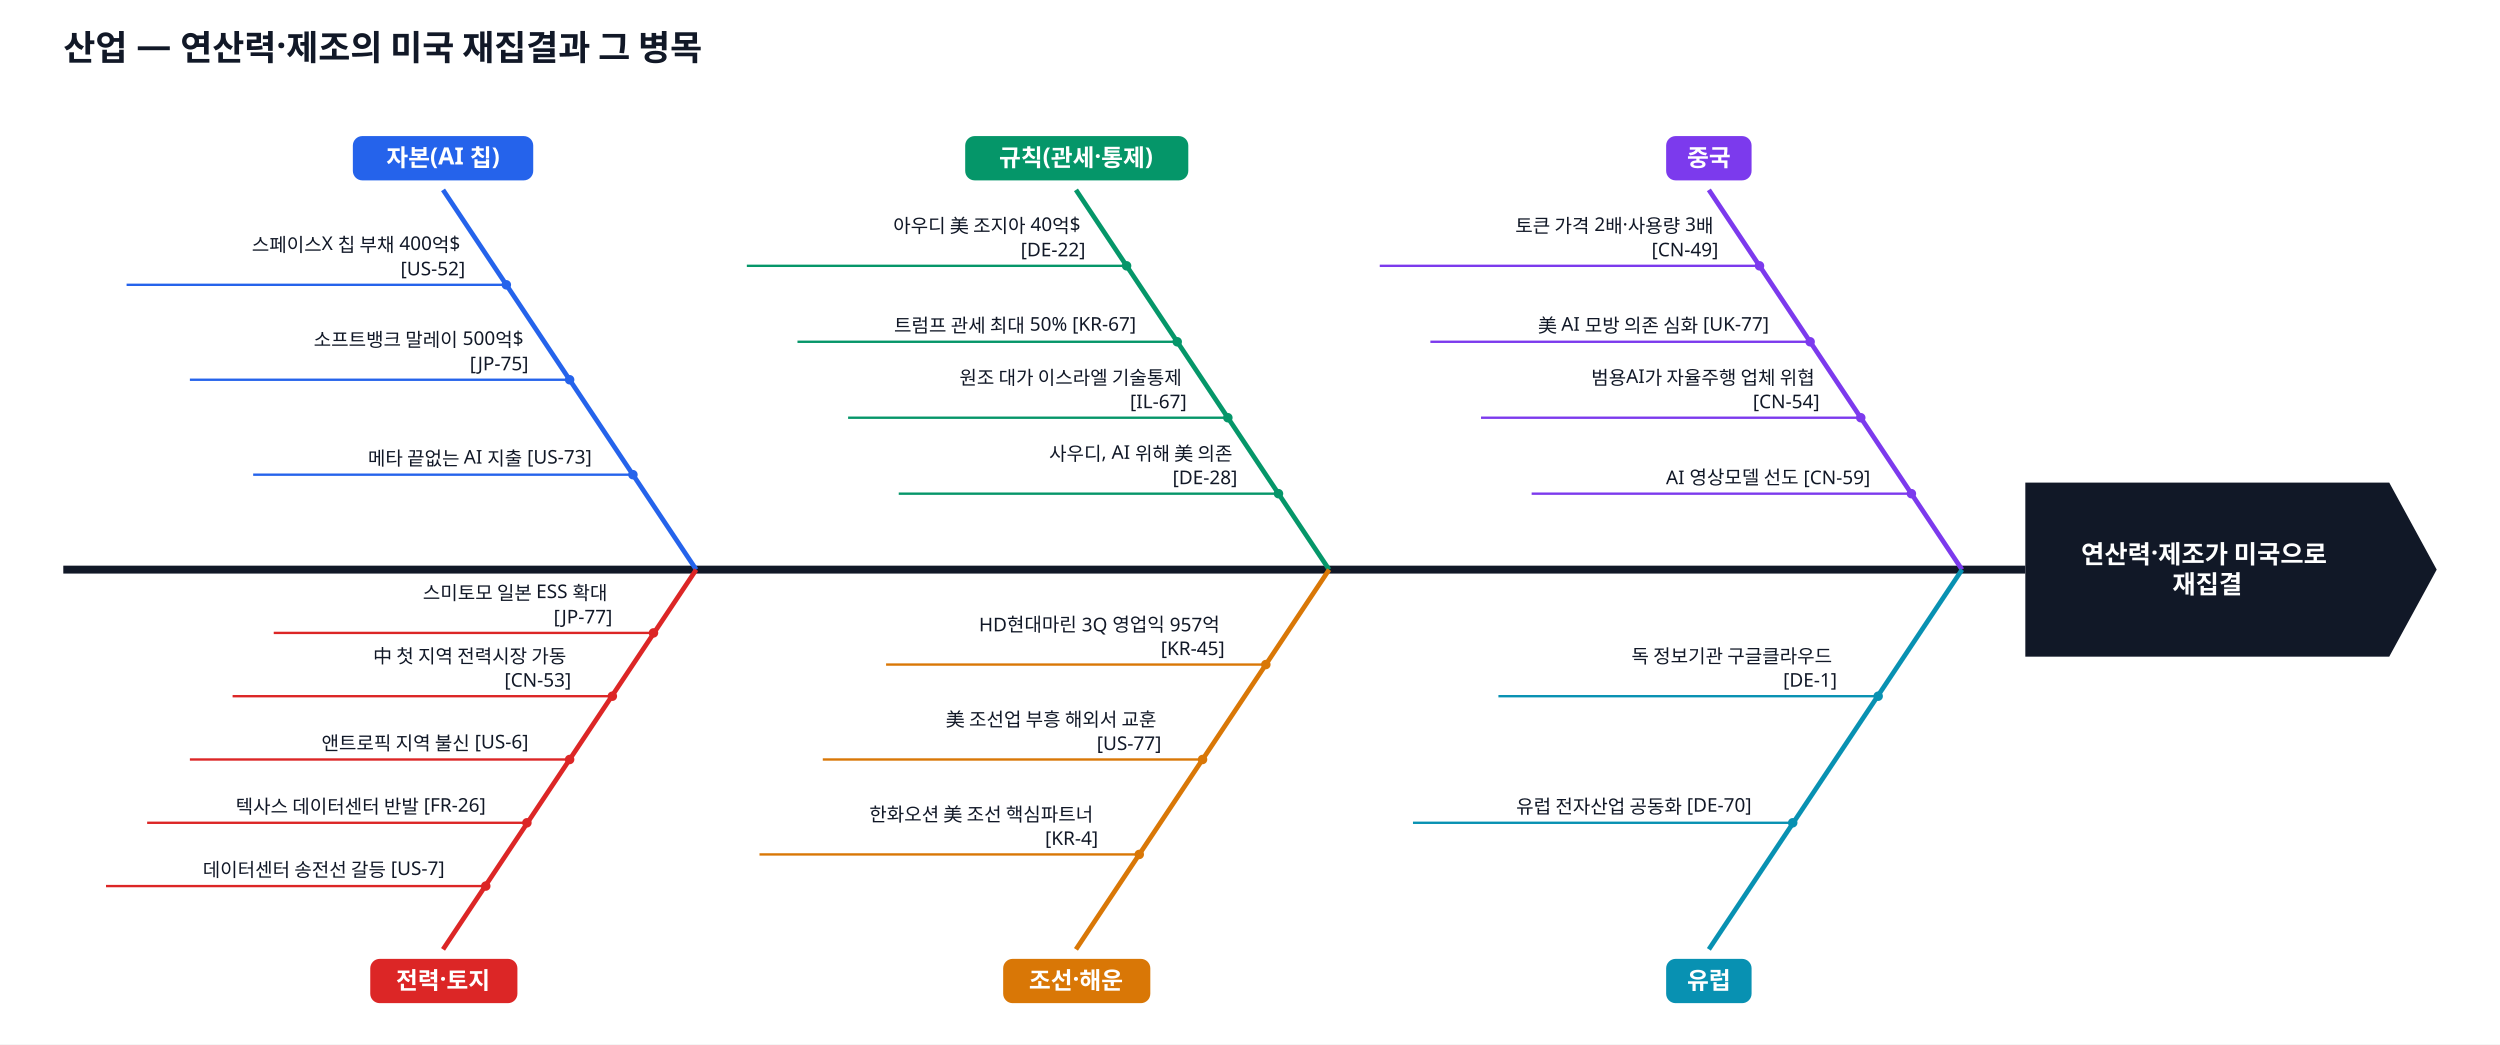
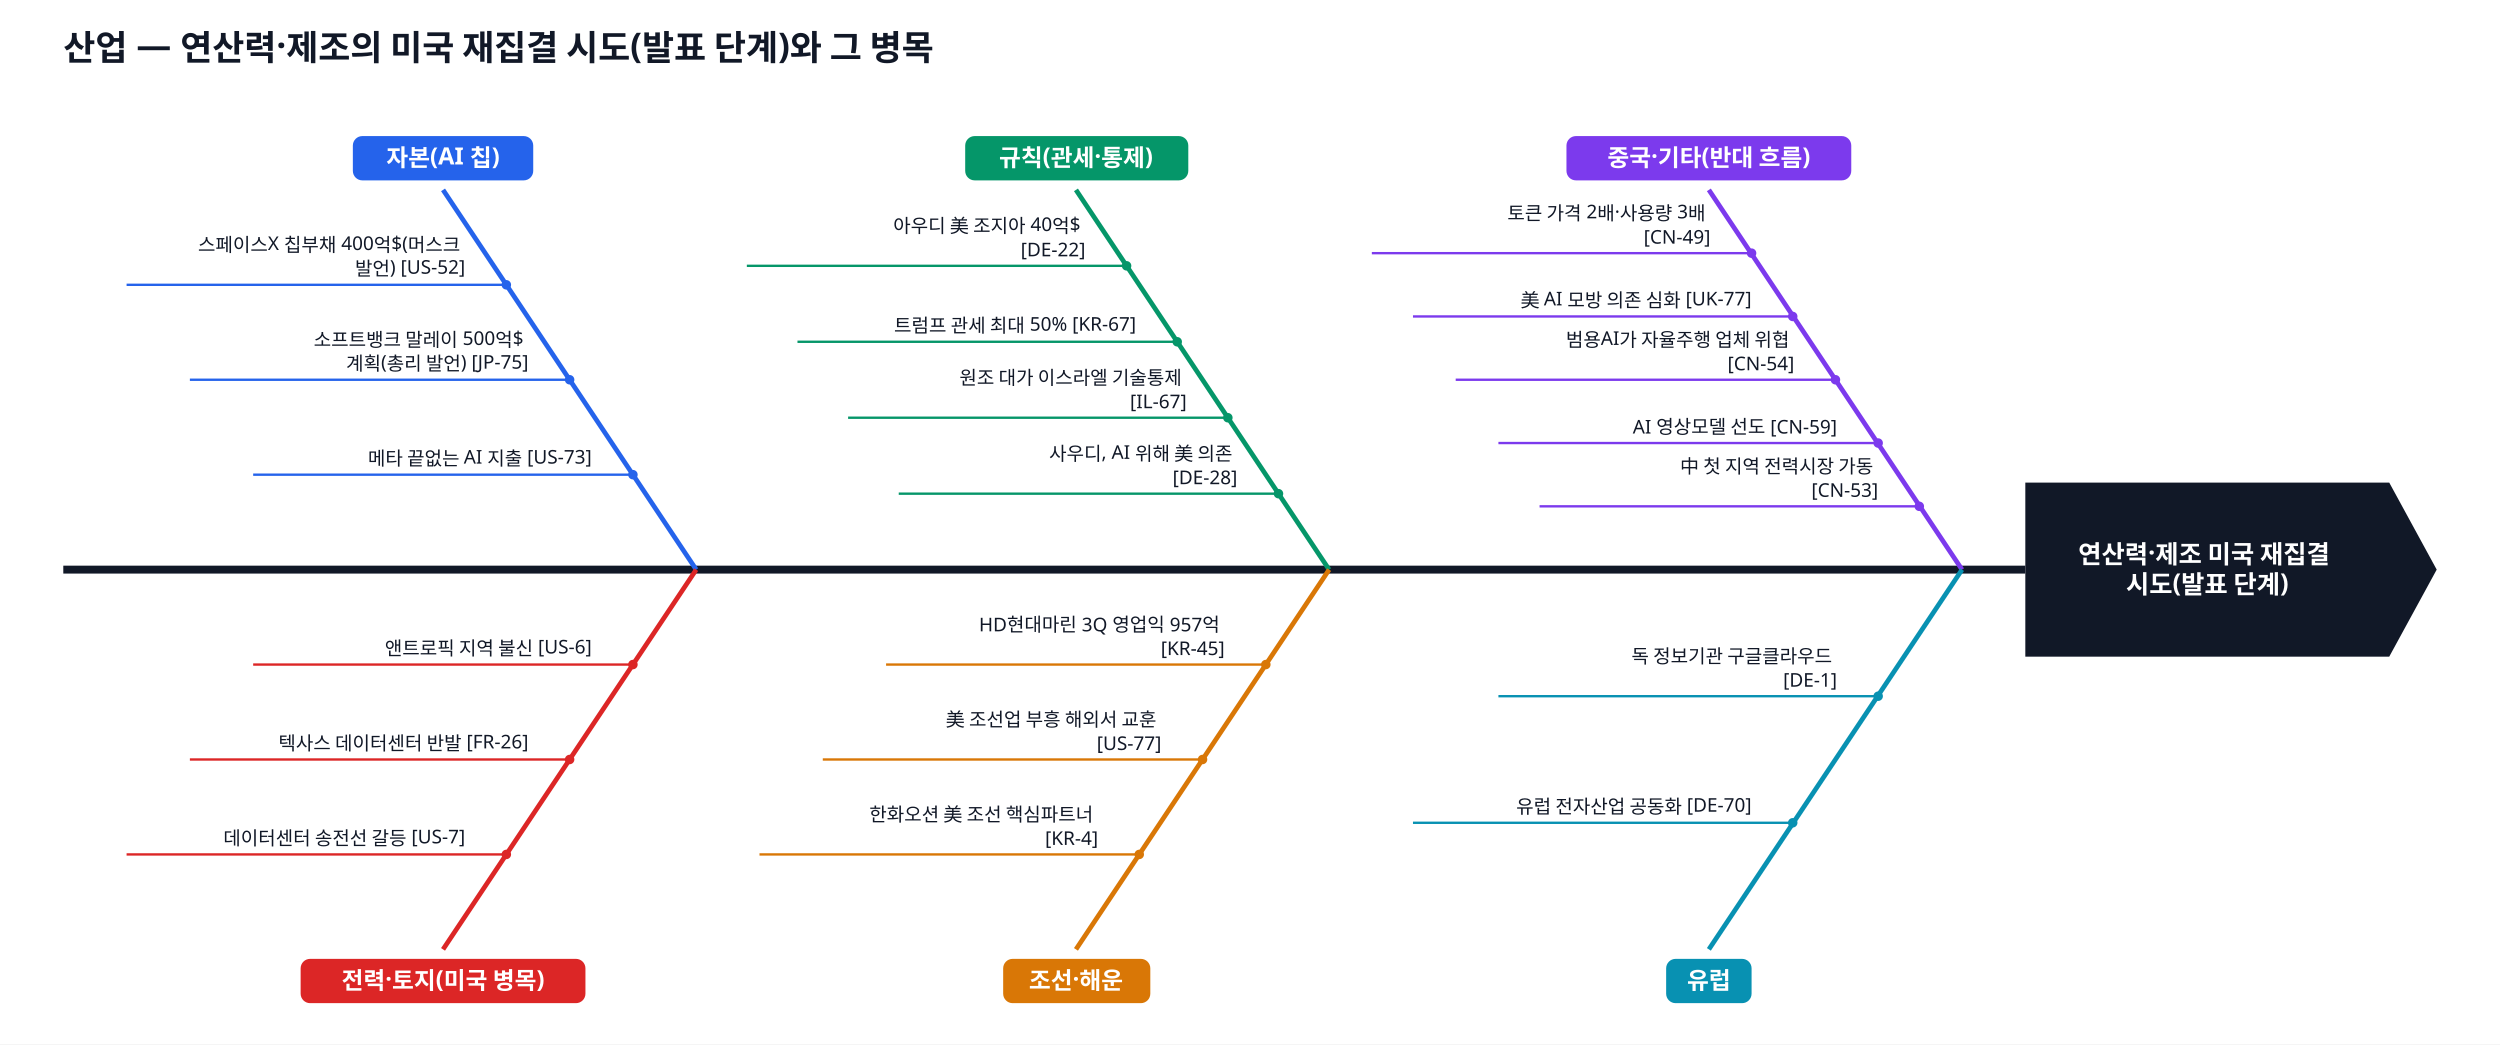
<svg xmlns="http://www.w3.org/2000/svg" width="1580" height="660" viewBox="0 0 1580 660">
  <rect width="100%" height="100%" fill="#ffffff" />
-   <text x="40" y="38" font-size="22" font-weight="700" font-family="'Noto Sans KR','Apple SD Gothic Neo','Malgun Gothic',sans-serif" fill="#111827">산업 — 연산력·제조의 미국 재집결과 그 병목</text>
+   <text x="40" y="38" font-size="22" font-weight="700" font-family="'Noto Sans KR','Apple SD Gothic Neo','Malgun Gothic',sans-serif" fill="#111827">산업 — 연산력·제조의 미국 재집결 시도(발표 단계)와 그 병목</text>
  <line x1="40" y1="360" x2="1280" y2="360" stroke="#111827" stroke-width="5" />
  <path d="M1280,305 L1510,305 L1540,360 L1510,415 L1280,415 Z" fill="#111827" />
  <text x="1395" y="356" font-size="16" text-anchor="middle" font-family="'Noto Sans KR','Apple SD Gothic Neo','Malgun Gothic',sans-serif" fill="#ffffff" font-weight="700">
-     <tspan x="1395" dy="0">연산력·제조가 미국으로</tspan>
-     <tspan x="1395" dy="19">재집결</tspan>
+     <tspan x="1395" dy="0">연산력·제조 미국 재집결</tspan>
+     <tspan x="1395" dy="19">시도(발표 단계)</tspan>
  </text>
  <line x1="440" y1="360" x2="280" y2="120" stroke="#2563eb" stroke-width="3" />
  <rect x="223" y="86" width="114" height="28" rx="6" fill="#2563eb" />
  <text x="280" y="105" font-size="15" font-weight="700" text-anchor="middle" font-family="'Noto Sans KR','Apple SD Gothic Neo','Malgun Gothic',sans-serif" fill="#ffffff">자본(AI 칩)</text>
  <line x1="80" y1="180" x2="320" y2="180" stroke="#2563eb" stroke-width="1.5" />
  <circle cx="320" cy="180" r="3" fill="#2563eb" />
  <text x="294" y="159" font-size="12" text-anchor="end" font-family="'Noto Sans KR','Apple SD Gothic Neo','Malgun Gothic',sans-serif" fill="#111827">
-     <tspan x="294" dy="0">스페이스X 칩 부채 400억$</tspan>
-     <tspan x="294" dy="15">[US-52]</tspan>
+     <tspan x="294" dy="0">스페이스X 칩부채 400억$(머스크</tspan>
+     <tspan x="294" dy="15">발언) [US-52]</tspan>
  </text>
  <line x1="120" y1="240" x2="360" y2="240" stroke="#2563eb" stroke-width="1.5" />
  <circle cx="360" cy="240" r="3" fill="#2563eb" />
  <text x="334" y="219" font-size="12" text-anchor="end" font-family="'Noto Sans KR','Apple SD Gothic Neo','Malgun Gothic',sans-serif" fill="#111827">
    <tspan x="334" dy="0">소프트뱅크 말레이 500억$</tspan>
-     <tspan x="334" dy="15">[JP-75]</tspan>
+     <tspan x="334" dy="15">계획(총리 발언) [JP-75]</tspan>
  </text>
  <line x1="160" y1="300" x2="400" y2="300" stroke="#2563eb" stroke-width="1.5" />
  <circle cx="400" cy="300" r="3" fill="#2563eb" />
  <text x="374" y="294" font-size="12" text-anchor="end" font-family="'Noto Sans KR','Apple SD Gothic Neo','Malgun Gothic',sans-serif" fill="#111827">
    <tspan x="374" dy="0">메타 끝없는 AI 지출 [US-73]</tspan>
  </text>
  <line x1="440" y1="360" x2="280" y2="600" stroke="#dc2626" stroke-width="3" />
-   <rect x="234" y="606" width="93" height="28" rx="6" fill="#dc2626" />
-   <text x="280" y="625" font-size="15" font-weight="700" text-anchor="middle" font-family="'Noto Sans KR','Apple SD Gothic Neo','Malgun Gothic',sans-serif" fill="#ffffff">전력·토지</text>
-   <line x1="67" y1="560" x2="307" y2="560" stroke="#dc2626" stroke-width="1.5" />
-   <circle cx="307" cy="560" r="3" fill="#dc2626" />
-   <text x="281" y="554" font-size="12" text-anchor="end" font-family="'Noto Sans KR','Apple SD Gothic Neo','Malgun Gothic',sans-serif" fill="#111827">
-     <tspan x="281" dy="0">데이터센터 송전선 갈등 [US-7]</tspan>
-   </text>
-   <line x1="93" y1="520" x2="333" y2="520" stroke="#dc2626" stroke-width="1.5" />
-   <circle cx="333" cy="520" r="3" fill="#dc2626" />
-   <text x="307" y="514" font-size="12" text-anchor="end" font-family="'Noto Sans KR','Apple SD Gothic Neo','Malgun Gothic',sans-serif" fill="#111827">
-     <tspan x="307" dy="0">텍사스 데이터센터 반발 [FR-26]</tspan>
+   <rect x="190" y="606" width="180" height="28" rx="6" fill="#dc2626" />
+   <text x="280" y="625" font-size="15" font-weight="700" text-anchor="middle" font-family="'Noto Sans KR','Apple SD Gothic Neo','Malgun Gothic',sans-serif" fill="#ffffff">전력·토지(미국 병목)</text>
+   <line x1="80" y1="540" x2="320" y2="540" stroke="#dc2626" stroke-width="1.5" />
+   <circle cx="320" cy="540" r="3" fill="#dc2626" />
+   <text x="294" y="534" font-size="12" text-anchor="end" font-family="'Noto Sans KR','Apple SD Gothic Neo','Malgun Gothic',sans-serif" fill="#111827">
+     <tspan x="294" dy="0">데이터센터 송전선 갈등 [US-7]</tspan>
  </text>
  <line x1="120" y1="480" x2="360" y2="480" stroke="#dc2626" stroke-width="1.5" />
  <circle cx="360" cy="480" r="3" fill="#dc2626" />
  <text x="334" y="474" font-size="12" text-anchor="end" font-family="'Noto Sans KR','Apple SD Gothic Neo','Malgun Gothic',sans-serif" fill="#111827">
-     <tspan x="334" dy="0">앤트로픽 지역 불신 [US-6]</tspan>
+     <tspan x="334" dy="0">텍사스 데이터센터 반발 [FR-26]</tspan>
  </text>
-   <line x1="147" y1="440" x2="387" y2="440" stroke="#dc2626" stroke-width="1.5" />
-   <circle cx="387" cy="440" r="3" fill="#dc2626" />
-   <text x="361" y="419" font-size="12" text-anchor="end" font-family="'Noto Sans KR','Apple SD Gothic Neo','Malgun Gothic',sans-serif" fill="#111827">
-     <tspan x="361" dy="0">中 첫 지역 전력시장 가동</tspan>
-     <tspan x="361" dy="15">[CN-53]</tspan>
-   </text>
-   <line x1="173" y1="400" x2="413" y2="400" stroke="#dc2626" stroke-width="1.5" />
-   <circle cx="413" cy="400" r="3" fill="#dc2626" />
-   <text x="387" y="379" font-size="12" text-anchor="end" font-family="'Noto Sans KR','Apple SD Gothic Neo','Malgun Gothic',sans-serif" fill="#111827">
-     <tspan x="387" dy="0">스미토모 일본 ESS 확대</tspan>
-     <tspan x="387" dy="15">[JP-77]</tspan>
+   <line x1="160" y1="420" x2="400" y2="420" stroke="#dc2626" stroke-width="1.5" />
+   <circle cx="400" cy="420" r="3" fill="#dc2626" />
+   <text x="374" y="414" font-size="12" text-anchor="end" font-family="'Noto Sans KR','Apple SD Gothic Neo','Malgun Gothic',sans-serif" fill="#111827">
+     <tspan x="374" dy="0">앤트로픽 지역 불신 [US-6]</tspan>
  </text>
  <line x1="840" y1="360" x2="680" y2="120" stroke="#059669" stroke-width="3" />
  <rect x="610" y="86" width="141" height="28" rx="6" fill="#059669" />
  <text x="680" y="105" font-size="15" font-weight="700" text-anchor="middle" font-family="'Noto Sans KR','Apple SD Gothic Neo','Malgun Gothic',sans-serif" fill="#ffffff">규칙(관세·통제)</text>
  <line x1="472" y1="168" x2="712" y2="168" stroke="#059669" stroke-width="1.5" />
  <circle cx="712" cy="168" r="3" fill="#059669" />
  <text x="686" y="147" font-size="12" text-anchor="end" font-family="'Noto Sans KR','Apple SD Gothic Neo','Malgun Gothic',sans-serif" fill="#111827">
    <tspan x="686" dy="0">아우디 美 조지아 40억$</tspan>
    <tspan x="686" dy="15">[DE-22]</tspan>
  </text>
  <line x1="504" y1="216" x2="744" y2="216" stroke="#059669" stroke-width="1.5" />
  <circle cx="744" cy="216" r="3" fill="#059669" />
  <text x="718" y="210" font-size="12" text-anchor="end" font-family="'Noto Sans KR','Apple SD Gothic Neo','Malgun Gothic',sans-serif" fill="#111827">
    <tspan x="718" dy="0">트럼프 관세 최대 50% [KR-67]</tspan>
  </text>
  <line x1="536" y1="264" x2="776" y2="264" stroke="#059669" stroke-width="1.5" />
  <circle cx="776" cy="264" r="3" fill="#059669" />
  <text x="750" y="243" font-size="12" text-anchor="end" font-family="'Noto Sans KR','Apple SD Gothic Neo','Malgun Gothic',sans-serif" fill="#111827">
    <tspan x="750" dy="0">원조 대가 이스라엘 기술통제</tspan>
    <tspan x="750" dy="15">[IL-67]</tspan>
  </text>
  <line x1="568" y1="312" x2="808" y2="312" stroke="#059669" stroke-width="1.5" />
  <circle cx="808" cy="312" r="3" fill="#059669" />
  <text x="782" y="291" font-size="12" text-anchor="end" font-family="'Noto Sans KR','Apple SD Gothic Neo','Malgun Gothic',sans-serif" fill="#111827">
    <tspan x="782" dy="0">사우디, AI 위해 美 의존</tspan>
    <tspan x="782" dy="15">[DE-28]</tspan>
  </text>
  <line x1="840" y1="360" x2="680" y2="600" stroke="#d97706" stroke-width="3" />
  <rect x="634" y="606" width="93" height="28" rx="6" fill="#d97706" />
  <text x="680" y="625" font-size="15" font-weight="700" text-anchor="middle" font-family="'Noto Sans KR','Apple SD Gothic Neo','Malgun Gothic',sans-serif" fill="#ffffff">조선·해운</text>
  <line x1="480" y1="540" x2="720" y2="540" stroke="#d97706" stroke-width="1.5" />
  <circle cx="720" cy="540" r="3" fill="#d97706" />
  <text x="694" y="519" font-size="12" text-anchor="end" font-family="'Noto Sans KR','Apple SD Gothic Neo','Malgun Gothic',sans-serif" fill="#111827">
    <tspan x="694" dy="0">한화오션 美 조선 핵심파트너</tspan>
    <tspan x="694" dy="15">[KR-4]</tspan>
  </text>
  <line x1="520" y1="480" x2="760" y2="480" stroke="#d97706" stroke-width="1.5" />
  <circle cx="760" cy="480" r="3" fill="#d97706" />
  <text x="734" y="459" font-size="12" text-anchor="end" font-family="'Noto Sans KR','Apple SD Gothic Neo','Malgun Gothic',sans-serif" fill="#111827">
    <tspan x="734" dy="0">美 조선업 부흥 해외서 교훈</tspan>
    <tspan x="734" dy="15">[US-77]</tspan>
  </text>
  <line x1="560" y1="420" x2="800" y2="420" stroke="#d97706" stroke-width="1.5" />
  <circle cx="800" cy="420" r="3" fill="#d97706" />
  <text x="774" y="399" font-size="12" text-anchor="end" font-family="'Noto Sans KR','Apple SD Gothic Neo','Malgun Gothic',sans-serif" fill="#111827">
    <tspan x="774" dy="0">HD현대마린 3Q 영업익 957억</tspan>
    <tspan x="774" dy="15">[KR-45]</tspan>
  </text>
  <line x1="1240" y1="360" x2="1080" y2="120" stroke="#7c3aed" stroke-width="3" />
-   <rect x="1053" y="86" width="54" height="28" rx="6" fill="#7c3aed" />
-   <text x="1080" y="105" font-size="15" font-weight="700" text-anchor="middle" font-family="'Noto Sans KR','Apple SD Gothic Neo','Malgun Gothic',sans-serif" fill="#ffffff">중국</text>
-   <line x1="872" y1="168" x2="1112" y2="168" stroke="#7c3aed" stroke-width="1.5" />
-   <circle cx="1112" cy="168" r="3" fill="#7c3aed" />
-   <text x="1086" y="147" font-size="12" text-anchor="end" font-family="'Noto Sans KR','Apple SD Gothic Neo','Malgun Gothic',sans-serif" fill="#111827">
-     <tspan x="1086" dy="0">토큰 가격 2배·사용량 3배</tspan>
-     <tspan x="1086" dy="15">[CN-49]</tspan>
+   <rect x="990" y="86" width="180" height="28" rx="6" fill="#7c3aed" />
+   <text x="1080" y="105" font-size="15" font-weight="700" text-anchor="middle" font-family="'Noto Sans KR','Apple SD Gothic Neo','Malgun Gothic',sans-serif" fill="#ffffff">중국·기타(반대 흐름)</text>
+   <line x1="867" y1="160" x2="1107" y2="160" stroke="#7c3aed" stroke-width="1.5" />
+   <circle cx="1107" cy="160" r="3" fill="#7c3aed" />
+   <text x="1081" y="139" font-size="12" text-anchor="end" font-family="'Noto Sans KR','Apple SD Gothic Neo','Malgun Gothic',sans-serif" fill="#111827">
+     <tspan x="1081" dy="0">토큰 가격 2배·사용량 3배</tspan>
+     <tspan x="1081" dy="15">[CN-49]</tspan>
  </text>
-   <line x1="904" y1="216" x2="1144" y2="216" stroke="#7c3aed" stroke-width="1.5" />
-   <circle cx="1144" cy="216" r="3" fill="#7c3aed" />
-   <text x="1118" y="210" font-size="12" text-anchor="end" font-family="'Noto Sans KR','Apple SD Gothic Neo','Malgun Gothic',sans-serif" fill="#111827">
-     <tspan x="1118" dy="0">美 AI 모방 의존 심화 [UK-77]</tspan>
+   <line x1="893" y1="200" x2="1133" y2="200" stroke="#7c3aed" stroke-width="1.5" />
+   <circle cx="1133" cy="200" r="3" fill="#7c3aed" />
+   <text x="1107" y="194" font-size="12" text-anchor="end" font-family="'Noto Sans KR','Apple SD Gothic Neo','Malgun Gothic',sans-serif" fill="#111827">
+     <tspan x="1107" dy="0">美 AI 모방 의존 심화 [UK-77]</tspan>
  </text>
-   <line x1="936" y1="264" x2="1176" y2="264" stroke="#7c3aed" stroke-width="1.5" />
-   <circle cx="1176" cy="264" r="3" fill="#7c3aed" />
-   <text x="1150" y="243" font-size="12" text-anchor="end" font-family="'Noto Sans KR','Apple SD Gothic Neo','Malgun Gothic',sans-serif" fill="#111827">
-     <tspan x="1150" dy="0">범용AI가 자율주행 업체 위협</tspan>
-     <tspan x="1150" dy="15">[CN-54]</tspan>
+   <line x1="920" y1="240" x2="1160" y2="240" stroke="#7c3aed" stroke-width="1.5" />
+   <circle cx="1160" cy="240" r="3" fill="#7c3aed" />
+   <text x="1134" y="219" font-size="12" text-anchor="end" font-family="'Noto Sans KR','Apple SD Gothic Neo','Malgun Gothic',sans-serif" fill="#111827">
+     <tspan x="1134" dy="0">범용AI가 자율주행 업체 위협</tspan>
+     <tspan x="1134" dy="15">[CN-54]</tspan>
  </text>
-   <line x1="968" y1="312" x2="1208" y2="312" stroke="#7c3aed" stroke-width="1.5" />
-   <circle cx="1208" cy="312" r="3" fill="#7c3aed" />
-   <text x="1182" y="306" font-size="12" text-anchor="end" font-family="'Noto Sans KR','Apple SD Gothic Neo','Malgun Gothic',sans-serif" fill="#111827">
-     <tspan x="1182" dy="0">AI 영상모델 선도 [CN-59]</tspan>
+   <line x1="947" y1="280" x2="1187" y2="280" stroke="#7c3aed" stroke-width="1.5" />
+   <circle cx="1187" cy="280" r="3" fill="#7c3aed" />
+   <text x="1161" y="274" font-size="12" text-anchor="end" font-family="'Noto Sans KR','Apple SD Gothic Neo','Malgun Gothic',sans-serif" fill="#111827">
+     <tspan x="1161" dy="0">AI 영상모델 선도 [CN-59]</tspan>
+   </text>
+   <line x1="973" y1="320" x2="1213" y2="320" stroke="#7c3aed" stroke-width="1.5" />
+   <circle cx="1213" cy="320" r="3" fill="#7c3aed" />
+   <text x="1187" y="299" font-size="12" text-anchor="end" font-family="'Noto Sans KR','Apple SD Gothic Neo','Malgun Gothic',sans-serif" fill="#111827">
+     <tspan x="1187" dy="0">中 첫 지역 전력시장 가동</tspan>
+     <tspan x="1187" dy="15">[CN-53]</tspan>
  </text>
  <line x1="1240" y1="360" x2="1080" y2="600" stroke="#0891b2" stroke-width="3" />
  <rect x="1053" y="606" width="54" height="28" rx="6" fill="#0891b2" />
  <text x="1080" y="625" font-size="15" font-weight="700" text-anchor="middle" font-family="'Noto Sans KR','Apple SD Gothic Neo','Malgun Gothic',sans-serif" fill="#ffffff">유럽</text>
  <line x1="893" y1="520" x2="1133" y2="520" stroke="#0891b2" stroke-width="1.5" />
  <circle cx="1133" cy="520" r="3" fill="#0891b2" />
  <text x="1107" y="514" font-size="12" text-anchor="end" font-family="'Noto Sans KR','Apple SD Gothic Neo','Malgun Gothic',sans-serif" fill="#111827">
    <tspan x="1107" dy="0">유럽 전자산업 공동화 [DE-70]</tspan>
  </text>
  <line x1="947" y1="440" x2="1187" y2="440" stroke="#0891b2" stroke-width="1.5" />
  <circle cx="1187" cy="440" r="3" fill="#0891b2" />
  <text x="1161" y="419" font-size="12" text-anchor="end" font-family="'Noto Sans KR','Apple SD Gothic Neo','Malgun Gothic',sans-serif" fill="#111827">
    <tspan x="1161" dy="0">독 정보기관 구글클라우드</tspan>
    <tspan x="1161" dy="15">[DE-1]</tspan>
  </text>
</svg>
